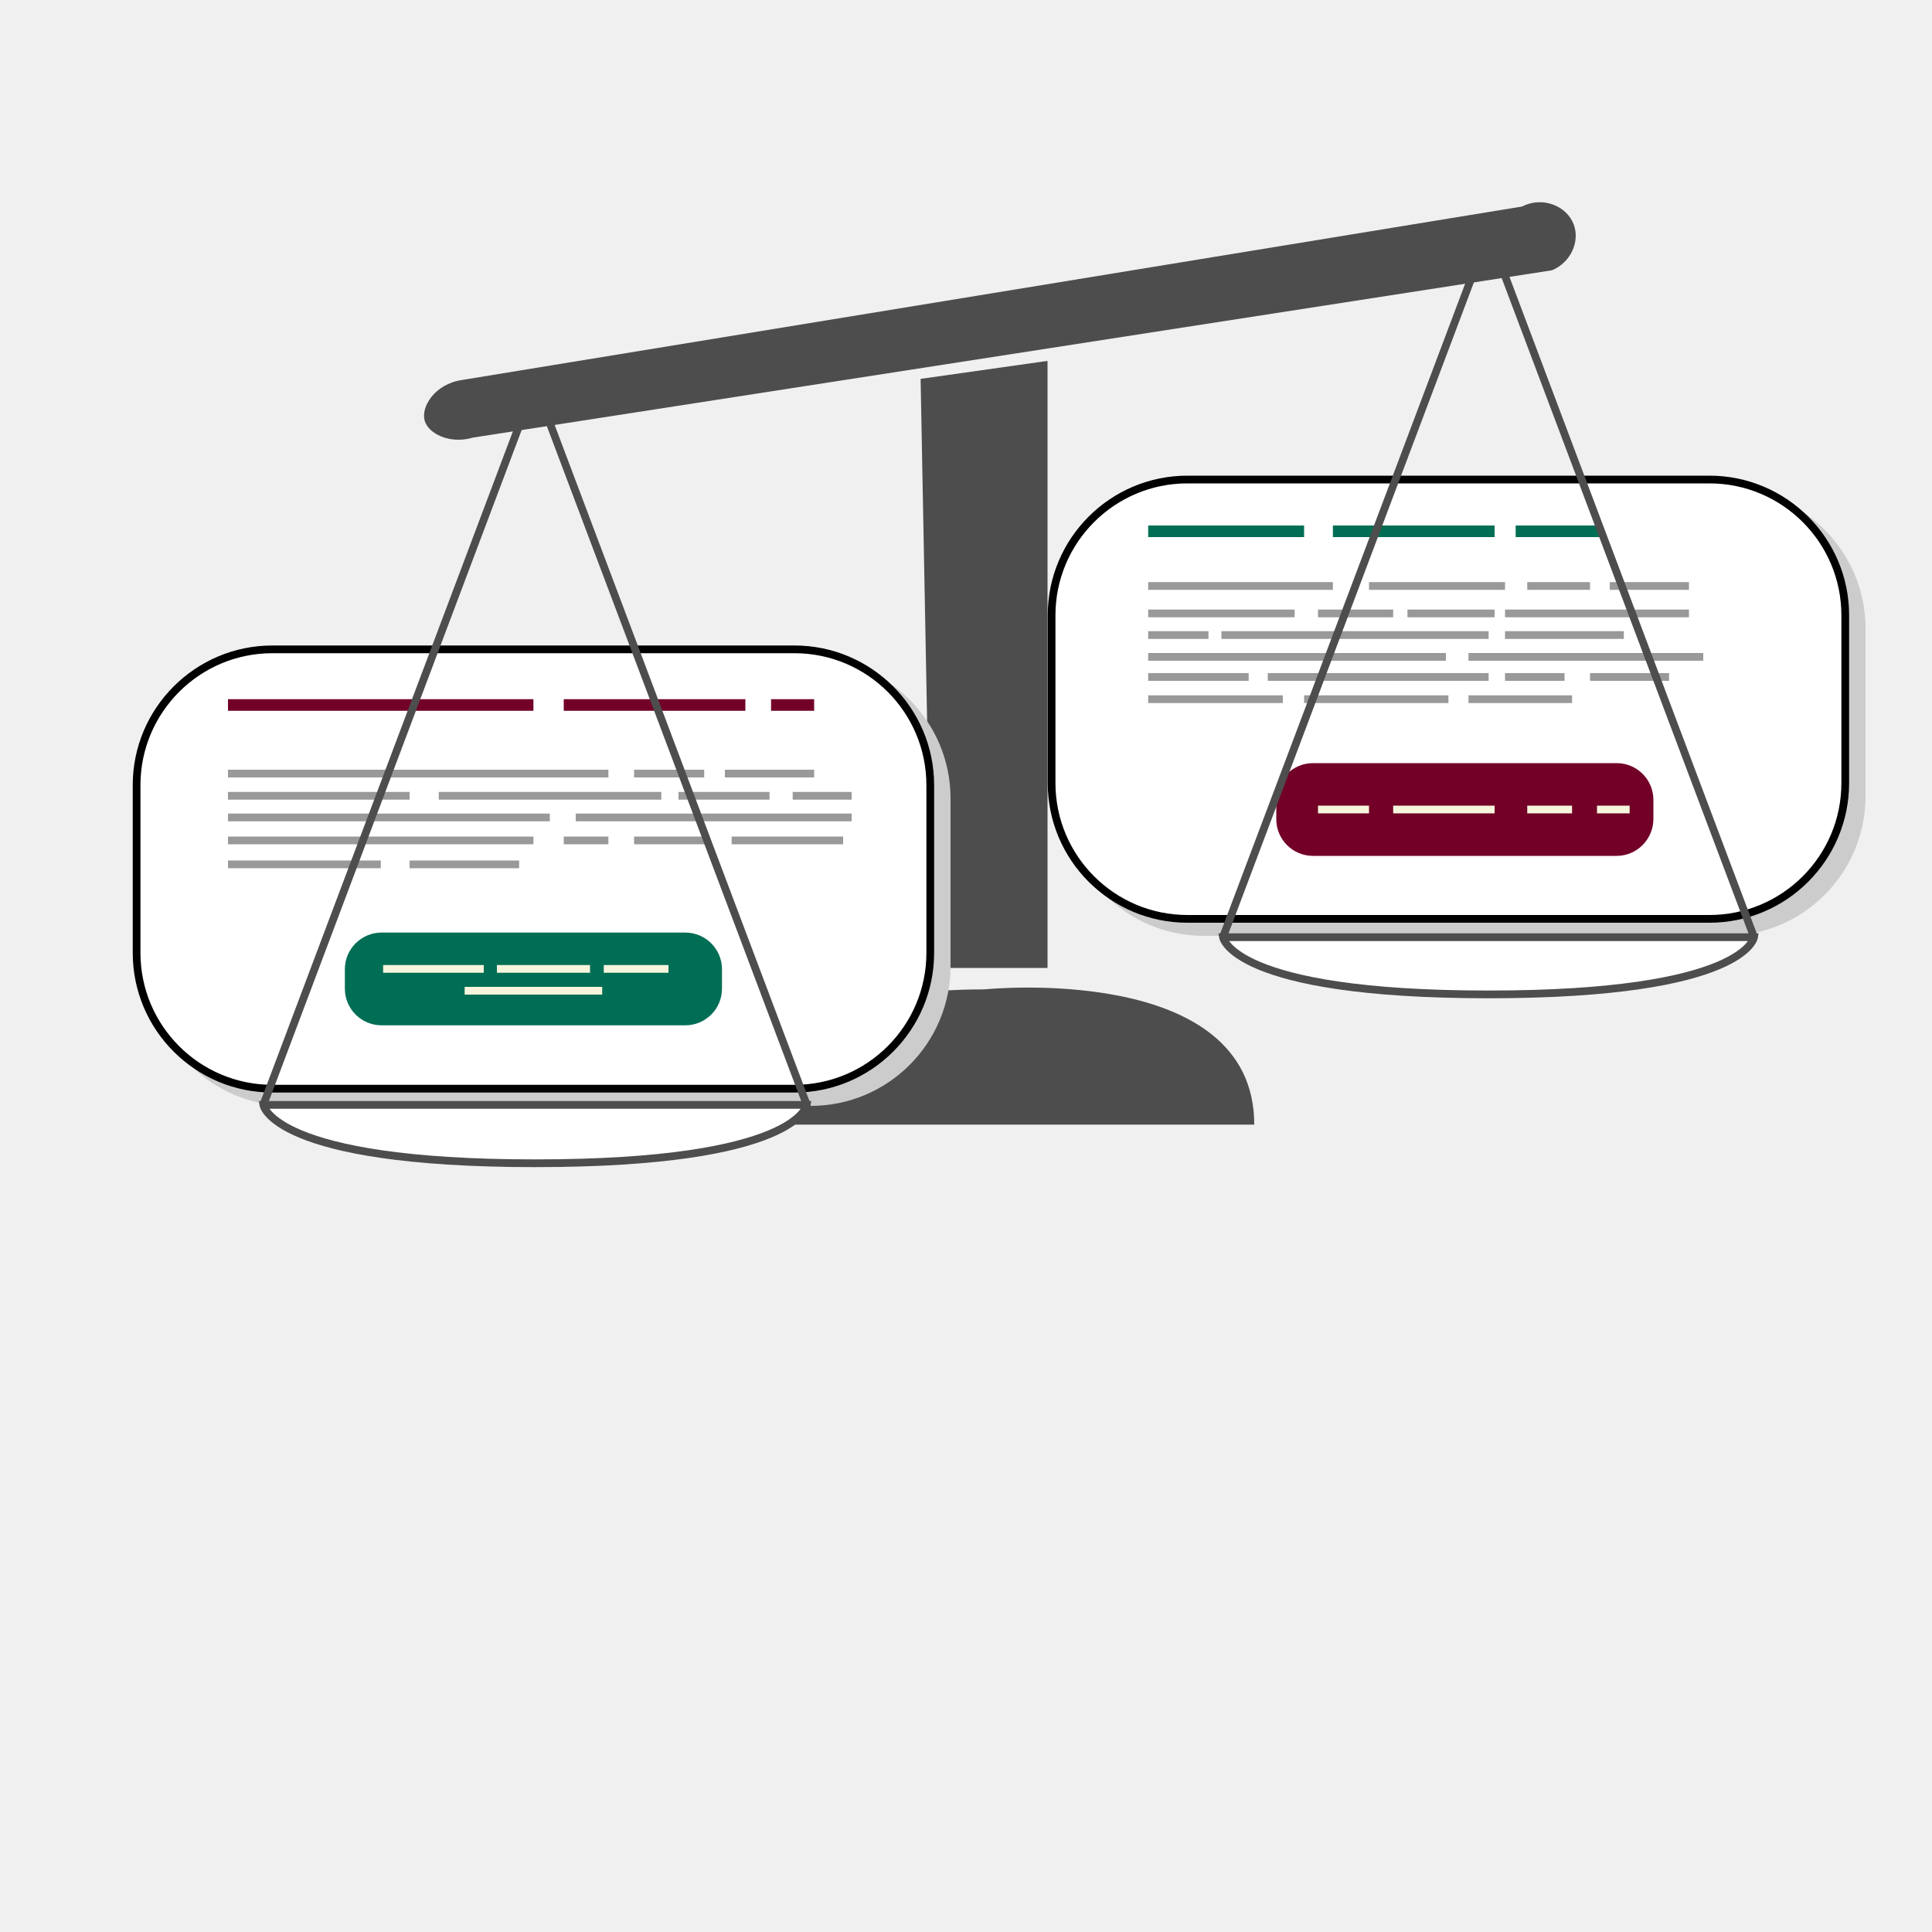
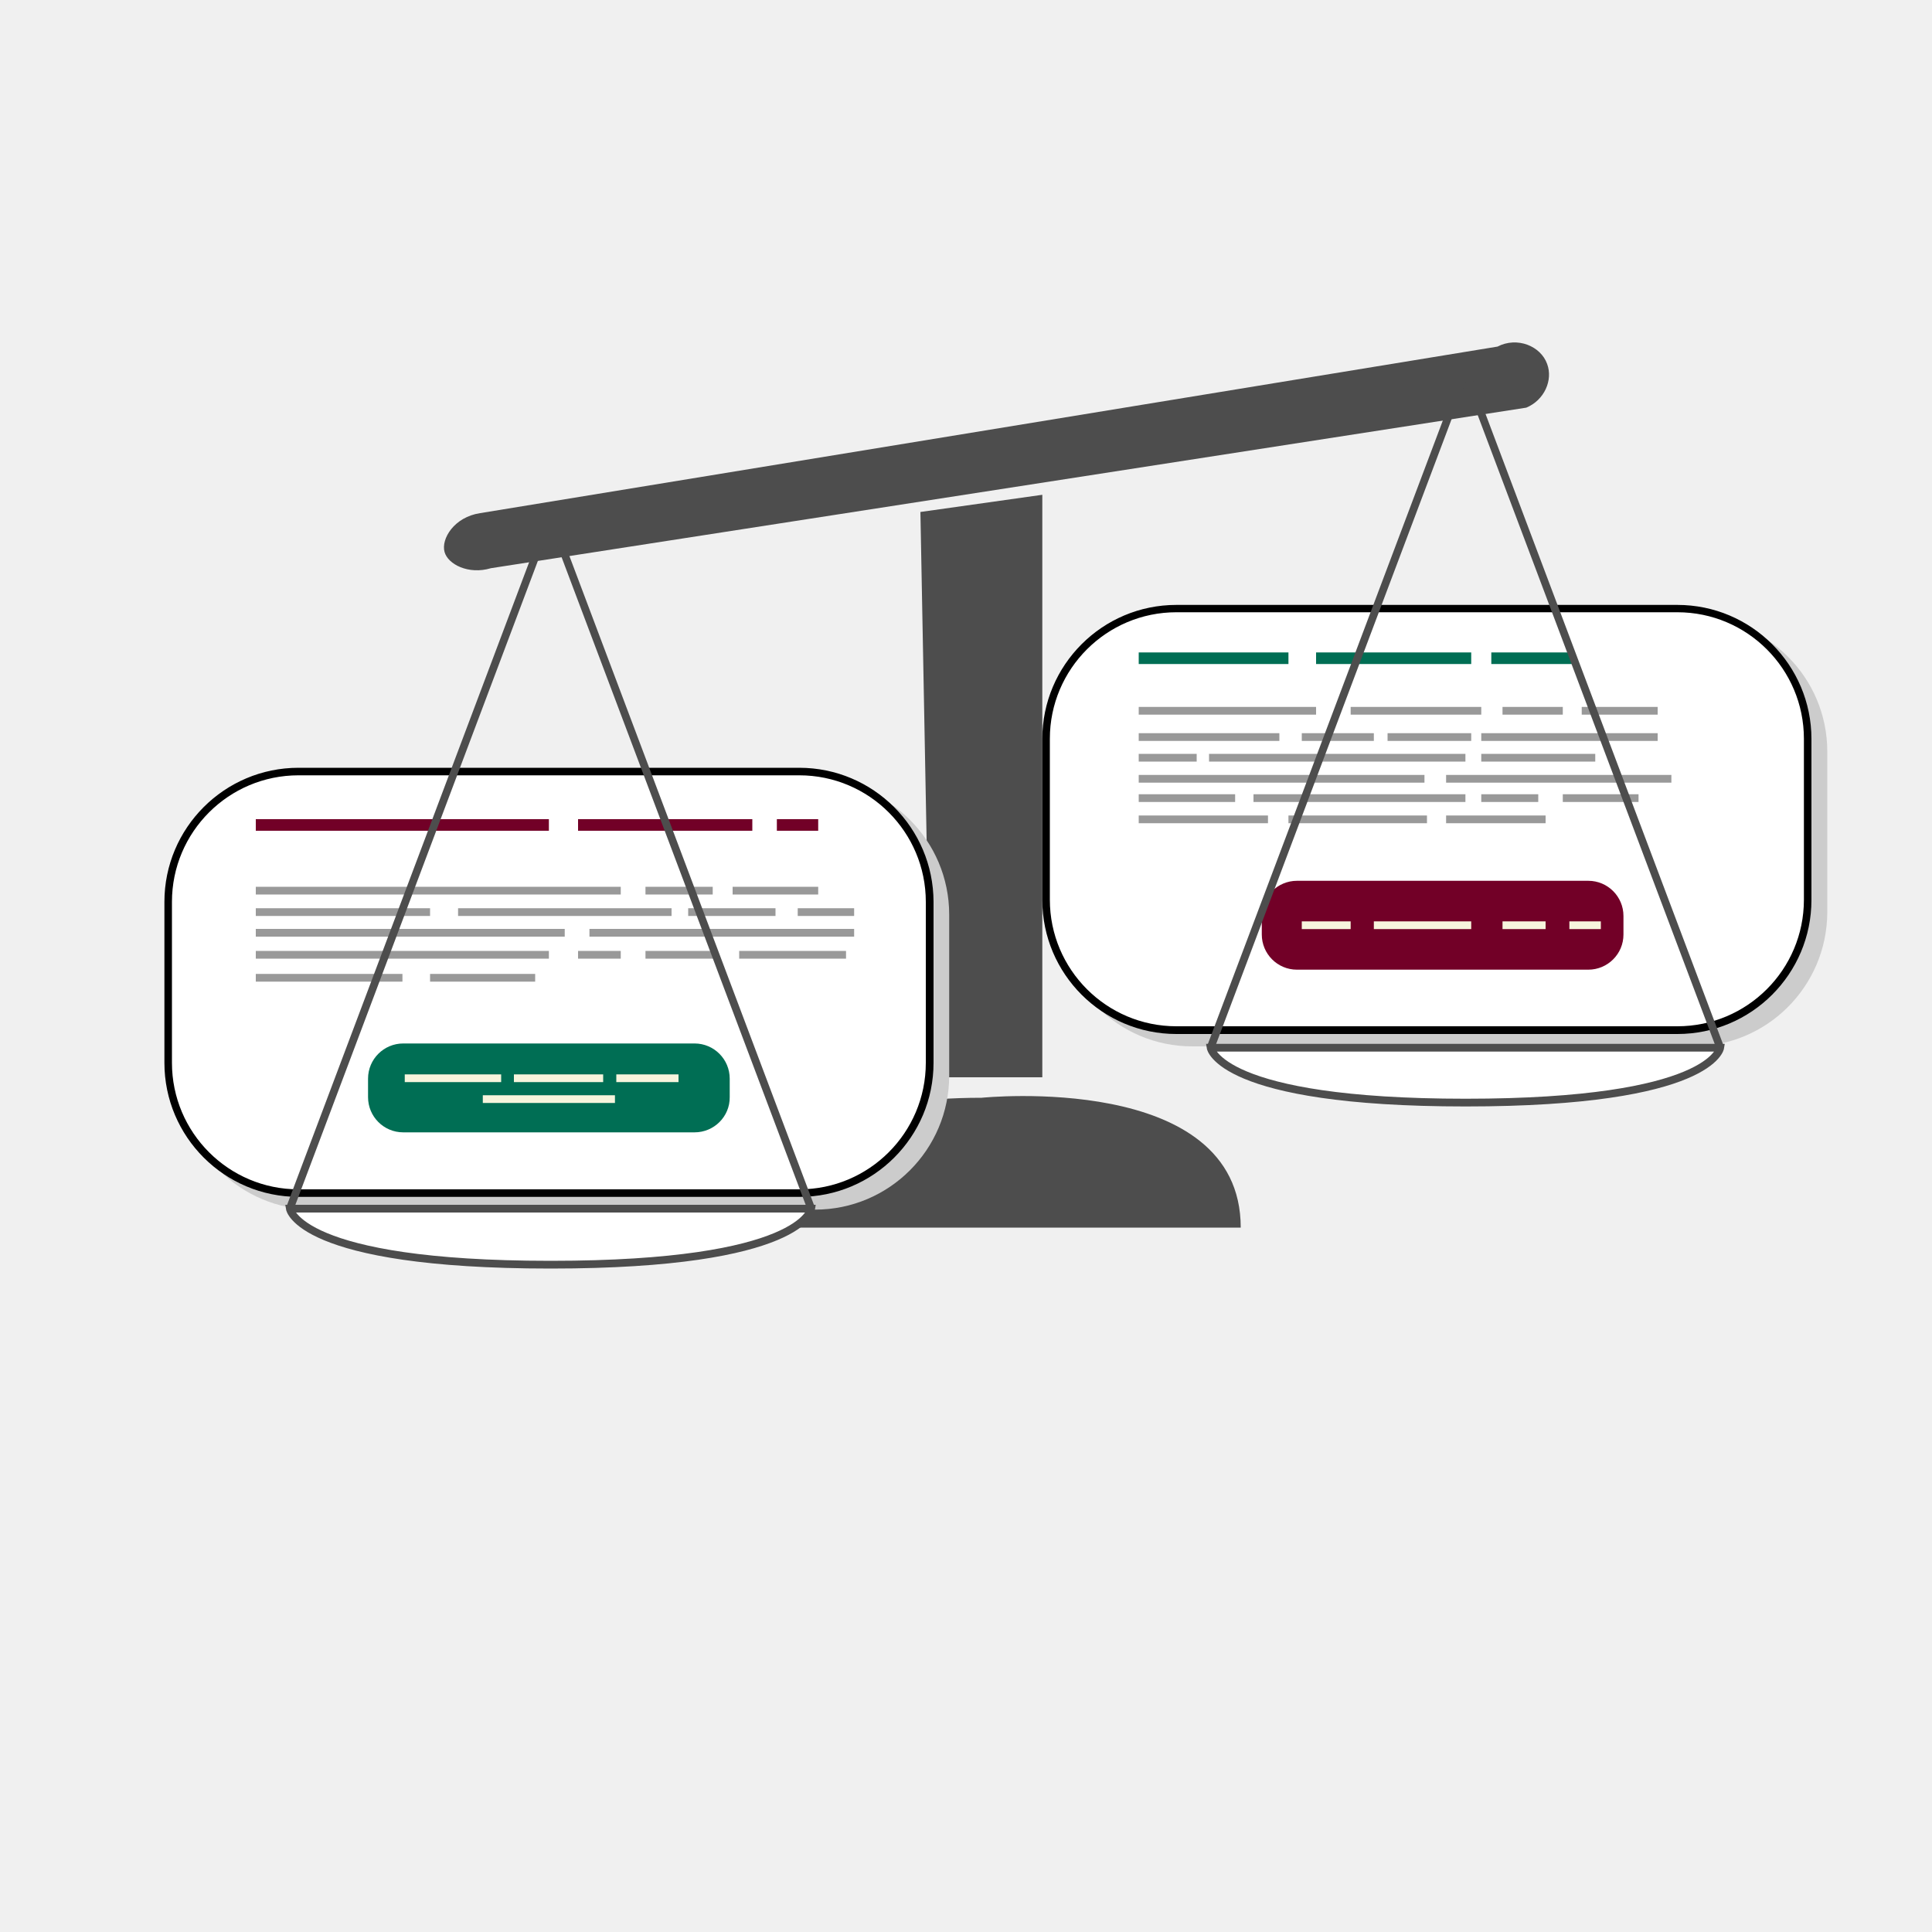
- <svg xmlns="http://www.w3.org/2000/svg" version="1.1" x="0px" y="0px" viewBox="0 0 1000 1000" style="enable-background:new 0 0 1000 1000;" xml:space="preserve">
+ <svg xmlns="http://www.w3.org/2000/svg" version="1.1" id="Layer_1" x="0px" y="0px" viewBox="0 0 1000 1000" style="enable-background:new 0 0 1000 1000;" xml:space="preserve">
  <style type="text/css">
	.st0{fill:#4D4D4D;}
	.st1{fill:#CCCCCC;}
	.st2{fill:#FFFFFF;}
	.st3{fill:#FFFFFF;stroke:#4D4D4D;stroke-width:4;stroke-miterlimit:10;}
	.st4{fill:none;stroke:#720027;stroke-width:6;stroke-miterlimit:10;}
	.st5{fill:none;stroke:#999999;stroke-width:4;stroke-miterlimit:10;}
	.st6{fill:#006E54;}
- 	.st7{fill:#006E54;stroke:#F7F5DD;stroke-width:4;stroke-miterlimit:10;}
+ 	.st7{fill:none;stroke:#F7F5DD;stroke-width:4;stroke-miterlimit:10;}
	.st8{fill:none;stroke:#4D4D4D;stroke-width:4;stroke-miterlimit:10;}
- 	.st9{fill:#CCCCCC;stroke:#006E54;stroke-width:6;stroke-miterlimit:10;}
+ 	.st9{fill:none;stroke:#006E54;stroke-width:6;stroke-miterlimit:10;}
	.st10{fill:#720027;}
</style>
  <g id="Layer_3">
-     <path class="st0" d="M476.5,196.1c1.9,101.6,3.9,203.3,5.8,304.9h59.9c0-104.7,0-209.4,0-314.2C520.3,189.9,498.4,193,476.5,196.1z   " />
-     <path class="st0" d="M509.5,512.1c0,0,139.7-14.4,139.7,70H368.8C368.8,582.1,377.1,512.1,509.5,512.1" />
-     <path class="st0" d="M239,196.7c182.9-29.9,365.9-59.9,548.8-89.8c10.6-5.5,23.3-0.3,26.8,9.4c3.2,8.7-1.5,19.5-11.3,23.6   c-186.2,28.9-372.3,57.7-558.5,86.6c-12.2,3.6-23.2-2.2-25-8.8C217.8,210.6,225,198.8,239,196.7z" />
+     <path class="st0" d="M476.4,265c1.8,97.5,3.7,195.1,5.6,292.6h57.5c0-100.5,0-200.9,0-301.5C518.4,259.1,497.4,262,476.4,265z" />
+     <path class="st0" d="M508.1,568.2c0,0,134.1-13.8,134.1,67.2H373.1C373.1,635.4,381,568.2,508.1,568.2" />
+     <path class="st0" d="M248.5,265.6c175.5-28.7,351.1-57.5,526.6-86.2c10.2-5.3,22.4-0.3,25.7,9c3.1,8.3-1.4,18.7-10.8,22.6   c-178.7,27.7-357.2,55.4-535.9,83.1c-11.7,3.5-22.3-2.1-24-8.4C228.2,278.9,235.1,267.6,248.5,265.6z" />
  </g>
-   <g id="Layer_1">
+   <g id="Layer_1_00000093867543169963087830000015656888657892052378_">
    <g>
-       <path class="st1" d="M419.7,572.4H149.5c-39.9,0-72.3-32.4-72.3-72.3v-86.8c0-39.9,32.4-72.3,72.3-72.3h270.2    c39.9,0,72.3,32.4,72.3,72.3v86.8C492,540,459.6,572.4,419.7,572.4z" />
+       <path class="st1" d="M421.9,626.1H162.6c-38.3,0-69.4-31.1-69.4-69.4v-83.3c0-38.3,31.1-69.4,69.4-69.4h259.3    c38.3,0,69.4,31.1,69.4,69.4v83.3C491.3,595,460.2,626.1,421.9,626.1z" />
    </g>
    <g>
-       <path class="st2" d="M141,563.5c-38.8,0-70.3-31.5-70.3-70.3v-86.8c0-38.8,31.5-70.3,70.3-70.3h270.2c38.8,0,70.3,31.5,70.3,70.3    v86.8c0,38.8-31.5,70.3-70.3,70.3H141z" />
-       <path d="M411.2,338.1c37.7,0,68.3,30.6,68.3,68.3v86.8c0,37.7-30.6,68.3-68.3,68.3H141c-37.7,0-68.3-30.6-68.3-68.3v-86.8    c0-37.7,30.6-68.3,68.3-68.3H411.2 M411.2,334.1H141c-39.9,0-72.3,32.4-72.3,72.3v86.8c0,39.9,32.4,72.3,72.3,72.3h270.2    c39.9,0,72.3-32.4,72.3-72.3v-86.8C483.5,366.5,451.1,334.1,411.2,334.1L411.2,334.1z" />
+       <path class="st2" d="M154.5,617.5c-37.2,0-67.5-30.2-67.5-67.5v-83.3c0-37.2,30.2-67.5,67.5-67.5h259.3    c37.2,0,67.5,30.2,67.5,67.5v83.3c0,37.2-30.2,67.5-67.5,67.5H154.5z" />
+       <path d="M413.7,401.3c36.2,0,65.5,29.4,65.5,65.5v83.3c0,36.2-29.4,65.5-65.5,65.5H154.5c-36.2,0-65.5-29.4-65.5-65.5v-83.3    c0-36.2,29.4-65.5,65.5-65.5L413.7,401.3 M413.7,397.4H154.5c-38.3,0-69.4,31.1-69.4,69.4v83.3c0,38.3,31.1,69.4,69.4,69.4h259.3    c38.3,0,69.4-31.1,69.4-69.4v-83.3C483.1,428.5,452,397.4,413.7,397.4L413.7,397.4z" />
    </g>
-     <path class="st3" d="M136.3,571.9h281.3c0,0-4.5,30.2-140.6,30.2S136.3,571.9,136.3,571.9z" />
-     <line class="st4" x1="118" y1="364.9" x2="276.1" y2="364.9" />
-     <line class="st4" x1="291.8" y1="364.9" x2="385.8" y2="364.9" />
-     <line class="st4" x1="399.1" y1="364.9" x2="421.4" y2="364.9" />
-     <line class="st5" x1="118" y1="400.4" x2="314.9" y2="400.4" />
-     <line class="st5" x1="328.2" y1="400.4" x2="364.5" y2="400.4" />
-     <line class="st5" x1="375.2" y1="400.4" x2="421.4" y2="400.4" />
-     <line class="st5" x1="118" y1="411.9" x2="212" y2="411.9" />
-     <line class="st5" x1="227.1" y1="411.9" x2="342.3" y2="411.9" />
-     <line class="st5" x1="351.2" y1="411.9" x2="398.3" y2="411.9" />
-     <line class="st5" x1="410.3" y1="411.9" x2="440.8" y2="411.9" />
-     <line class="st5" x1="118" y1="423.1" x2="284.6" y2="423.1" />
-     <line class="st5" x1="298" y1="423.1" x2="440.8" y2="423.1" />
-     <line class="st5" x1="118" y1="435" x2="276.1" y2="435" />
-     <line class="st5" x1="291.8" y1="435" x2="314.9" y2="435" />
-     <line class="st5" x1="328.2" y1="435" x2="365.2" y2="435" />
-     <line class="st5" x1="378.7" y1="435" x2="436.4" y2="435" />
-     <line class="st5" x1="118" y1="447.4" x2="197.1" y2="447.4" />
-     <line class="st5" x1="212" y1="447.4" x2="268.7" y2="447.4" />
-     <path class="st6" d="M354.7,530.7H197.5c-10.5,0-19-8.5-19-19v-10c0-10.5,8.5-19,19-19h157.2c10.5,0,19,8.5,19,19v10   C373.7,522.2,365.2,530.7,354.7,530.7z" />
-     <line class="st7" x1="198.3" y1="501.5" x2="250.4" y2="501.5" />
-     <line class="st7" x1="257.2" y1="501.5" x2="305.4" y2="501.5" />
-     <line class="st7" x1="312.5" y1="501.5" x2="346" y2="501.5" />
-     <line class="st7" x1="240.5" y1="512.8" x2="311.7" y2="512.8" />
-     <polyline class="st8" points="136.3,571.9 276.9,198.6 417.6,571.9  " />
+     <path class="st3" d="M150,625.6h269.9c0,0-4.3,29-134.9,29S150,625.6,150,625.6z" />
+     <line class="st4" x1="132.4" y1="427" x2="284.1" y2="427" />
+     <line class="st4" x1="299.2" y1="427" x2="389.4" y2="427" />
+     <line class="st4" x1="402.1" y1="427" x2="423.5" y2="427" />
+     <line class="st5" x1="132.4" y1="461" x2="321.3" y2="461" />
+     <line class="st5" x1="334.1" y1="461" x2="368.9" y2="461" />
+     <line class="st5" x1="379.2" y1="461" x2="423.5" y2="461" />
+     <line class="st5" x1="132.4" y1="472.1" x2="222.6" y2="472.1" />
+     <line class="st5" x1="237.1" y1="472.1" x2="347.6" y2="472.1" />
+     <line class="st5" x1="356.2" y1="472.1" x2="401.4" y2="472.1" />
+     <line class="st5" x1="412.9" y1="472.1" x2="442.1" y2="472.1" />
+     <line class="st5" x1="132.4" y1="482.8" x2="292.3" y2="482.8" />
+     <line class="st5" x1="305.1" y1="482.8" x2="442.1" y2="482.8" />
+     <line class="st5" x1="132.4" y1="494.2" x2="284.1" y2="494.2" />
+     <line class="st5" x1="299.2" y1="494.2" x2="321.3" y2="494.2" />
+     <line class="st5" x1="334.1" y1="494.2" x2="369.6" y2="494.2" />
+     <line class="st5" x1="382.6" y1="494.2" x2="437.9" y2="494.2" />
+     <line class="st5" x1="132.4" y1="506.1" x2="208.3" y2="506.1" />
+     <line class="st5" x1="222.6" y1="506.1" x2="277" y2="506.1" />
+     <path class="st6" d="M359.5,586.1H208.7c-10.1,0-18.2-8.2-18.2-18.2v-9.6c0-10.1,8.2-18.2,18.2-18.2h150.8   c10.1,0,18.2,8.2,18.2,18.2v9.6C377.8,577.9,369.6,586.1,359.5,586.1z" />
+     <line class="st7" x1="209.5" y1="558.1" x2="259.4" y2="558.1" />
+     <line class="st7" x1="266" y1="558.1" x2="312.2" y2="558.1" />
+     <line class="st7" x1="319" y1="558.1" x2="351.2" y2="558.1" />
+     <line class="st7" x1="249.9" y1="568.9" x2="318.3" y2="568.9" />
+     <polyline class="st8" points="150,625.6 284.9,267.4 419.9,625.6  " />
  </g>
-   <g id="Layer_2">
+   <g id="Layer_2_00000103229016107213722750000013747949415042149037_">
    <g>
-       <path class="st1" d="M893.2,484.4H623.1c-39.9,0-72.3-32.4-72.3-72.3v-86.8c0-39.9,32.4-72.3,72.3-72.3h270.2    c39.9,0,72.3,32.4,72.3,72.3v86.8C965.5,452.1,933.2,484.4,893.2,484.4z" />
+       <path class="st1" d="M876.3,541.6H617.1c-38.3,0-69.4-31.1-69.4-69.4V389c0-38.3,31.1-69.4,69.4-69.4h259.3    c38.3,0,69.4,31.1,69.4,69.4v83.3C945.6,510.6,914.6,541.6,876.3,541.6z" />
    </g>
    <g>
-       <path class="st2" d="M614.6,475.6c-38.8,0-70.3-31.5-70.3-70.3v-86.8c0-38.8,31.5-70.3,70.3-70.3h270.2    c38.8,0,70.3,31.5,70.3,70.3v86.8c0,38.8-31.5,70.3-70.3,70.3H614.6z" />
-       <path d="M884.8,250.2c37.7,0,68.3,30.6,68.3,68.3v86.8c0,37.7-30.6,68.3-68.3,68.3H614.6c-37.7,0-68.3-30.6-68.3-68.3v-86.8    c0-37.7,30.6-68.3,68.3-68.3H884.8 M884.8,246.2H614.6c-39.9,0-72.3,32.4-72.3,72.3v86.8c0,39.9,32.4,72.3,72.3,72.3h270.2    c39.9,0,72.3-32.4,72.3-72.3v-86.8C957.1,278.6,924.7,246.2,884.8,246.2L884.8,246.2z" />
+       <path class="st2" d="M608.9,533.2c-37.2,0-67.5-30.2-67.5-67.5v-83.3c0-37.2,30.2-67.5,67.5-67.5h259.3    c37.2,0,67.5,30.2,67.5,67.5v83.3c0,37.2-30.2,67.5-67.5,67.5H608.9L608.9,533.2z" />
+       <path d="M868.2,316.9c36.2,0,65.5,29.4,65.5,65.5v83.3c0,36.2-29.4,65.5-65.5,65.5H608.9c-36.2,0-65.5-29.4-65.5-65.5v-83.3    c0-36.2,29.4-65.5,65.5-65.5H868.2 M868.2,313.1H608.9c-38.3,0-69.4,31.1-69.4,69.4v83.3c0,38.3,31.1,69.4,69.4,69.4h259.3    c38.3,0,69.4-31.1,69.4-69.4v-83.3C937.6,344.2,906.5,313.1,868.2,313.1L868.2,313.1z" />
    </g>
-     <line class="st9" x1="594.3" y1="275" x2="675" y2="275" />
-     <line class="st9" x1="689.9" y1="275" x2="773.6" y2="275" />
-     <line class="st9" x1="784.5" y1="275" x2="829" y2="275" />
-     <line class="st5" x1="594.3" y1="303.3" x2="689.9" y2="303.3" />
-     <line class="st5" x1="708.6" y1="303.3" x2="779" y2="303.3" />
-     <line class="st5" x1="790.5" y1="303.3" x2="823" y2="303.3" />
-     <line class="st5" x1="833.2" y1="303.3" x2="874.2" y2="303.3" />
-     <line class="st5" x1="594.3" y1="317.5" x2="670.1" y2="317.5" />
-     <line class="st5" x1="682.2" y1="317.5" x2="721.1" y2="317.5" />
-     <line class="st5" x1="728.5" y1="317.5" x2="773.6" y2="317.5" />
-     <line class="st5" x1="779" y1="317.5" x2="874.2" y2="317.5" />
-     <line class="st5" x1="594.3" y1="328.7" x2="625.5" y2="328.7" />
-     <line class="st5" x1="632.2" y1="328.7" x2="770.5" y2="328.7" />
-     <line class="st5" x1="779" y1="328.7" x2="840.5" y2="328.7" />
-     <line class="st5" x1="594.3" y1="340" x2="748.4" y2="340" />
-     <line class="st5" x1="760.1" y1="340" x2="881.6" y2="340" />
-     <line class="st5" x1="594.3" y1="350.4" x2="646.3" y2="350.4" />
-     <line class="st5" x1="656.2" y1="350.4" x2="770.5" y2="350.4" />
-     <line class="st5" x1="779" y1="350.4" x2="809.8" y2="350.4" />
-     <line class="st5" x1="823" y1="350.4" x2="863.9" y2="350.4" />
-     <line class="st5" x1="594.3" y1="361.9" x2="664" y2="361.9" />
-     <line class="st5" x1="675" y1="361.9" x2="749.7" y2="361.9" />
-     <line class="st5" x1="760.1" y1="361.9" x2="813.7" y2="361.9" />
-     <path class="st10" d="M836.8,443H679.6c-10.5,0-19-8.5-19-19v-10c0-10.5,8.5-19,19-19h157.2c10.5,0,19,8.5,19,19v10   C855.7,434.5,847.2,443,836.8,443z" />
-     <line class="st7" x1="682.2" y1="419" x2="708.6" y2="419" />
-     <line class="st7" x1="721.1" y1="419" x2="773.6" y2="419" />
-     <line class="st7" x1="790.5" y1="419" x2="813.7" y2="419" />
-     <line class="st7" x1="826.6" y1="419" x2="843.5" y2="419" />
-     <path class="st3" d="M633,485.1h274.9c0,0-4.4,29.6-137.4,29.6S633,485.1,633,485.1z" />
-     <polyline class="st8" points="633,485.1 770.5,120.3 907.9,485.1  " />
+     <line class="st9" x1="589.4" y1="340.7" x2="666.9" y2="340.7" />
+     <line class="st9" x1="681.2" y1="340.7" x2="761.5" y2="340.7" />
+     <line class="st9" x1="771.9" y1="340.7" x2="814.7" y2="340.7" />
+     <line class="st5" x1="589.4" y1="367.9" x2="681.2" y2="367.9" />
+     <line class="st5" x1="699.1" y1="367.9" x2="766.7" y2="367.9" />
+     <line class="st5" x1="777.7" y1="367.9" x2="808.9" y2="367.9" />
+     <line class="st5" x1="818.7" y1="367.9" x2="858" y2="367.9" />
+     <line class="st5" x1="589.4" y1="381.5" x2="662.2" y2="381.5" />
+     <line class="st5" x1="673.8" y1="381.5" x2="711.1" y2="381.5" />
+     <line class="st5" x1="718.2" y1="381.5" x2="761.5" y2="381.5" />
+     <line class="st5" x1="766.7" y1="381.5" x2="858" y2="381.5" />
+     <line class="st5" x1="589.4" y1="392.2" x2="619.4" y2="392.2" />
+     <line class="st5" x1="625.8" y1="392.2" x2="758.5" y2="392.2" />
+     <line class="st5" x1="766.7" y1="392.2" x2="825.7" y2="392.2" />
+     <line class="st5" x1="589.4" y1="403.1" x2="737.3" y2="403.1" />
+     <line class="st5" x1="748.5" y1="403.1" x2="865.1" y2="403.1" />
+     <line class="st5" x1="589.4" y1="413.1" x2="639.3" y2="413.1" />
+     <line class="st5" x1="648.8" y1="413.1" x2="758.5" y2="413.1" />
+     <line class="st5" x1="766.7" y1="413.1" x2="796.2" y2="413.1" />
+     <line class="st5" x1="808.9" y1="413.1" x2="848.1" y2="413.1" />
+     <line class="st5" x1="589.4" y1="424.1" x2="656.3" y2="424.1" />
+     <line class="st5" x1="666.9" y1="424.1" x2="738.6" y2="424.1" />
+     <line class="st5" x1="748.5" y1="424.1" x2="800" y2="424.1" />
+     <path class="st10" d="M822.1,501.9H671.3c-10.1,0-18.2-8.2-18.2-18.2v-9.6c0-10.1,8.2-18.2,18.2-18.2h150.8   c10.1,0,18.2,8.2,18.2,18.2v9.6C840.3,493.8,832.1,501.9,822.1,501.9z" />
+     <line class="st7" x1="673.8" y1="478.9" x2="699.1" y2="478.9" />
+     <line class="st7" x1="711.1" y1="478.9" x2="761.5" y2="478.9" />
+     <line class="st7" x1="777.7" y1="478.9" x2="800" y2="478.9" />
+     <line class="st7" x1="812.3" y1="478.9" x2="828.6" y2="478.9" />
+     <path class="st3" d="M626.6,542.3h263.8c0,0-4.2,28.4-131.8,28.4S626.6,542.3,626.6,542.3z" />
+     <polyline class="st8" points="626.6,542.3 758.5,192.3 890.4,542.3  " />
  </g>
</svg>
